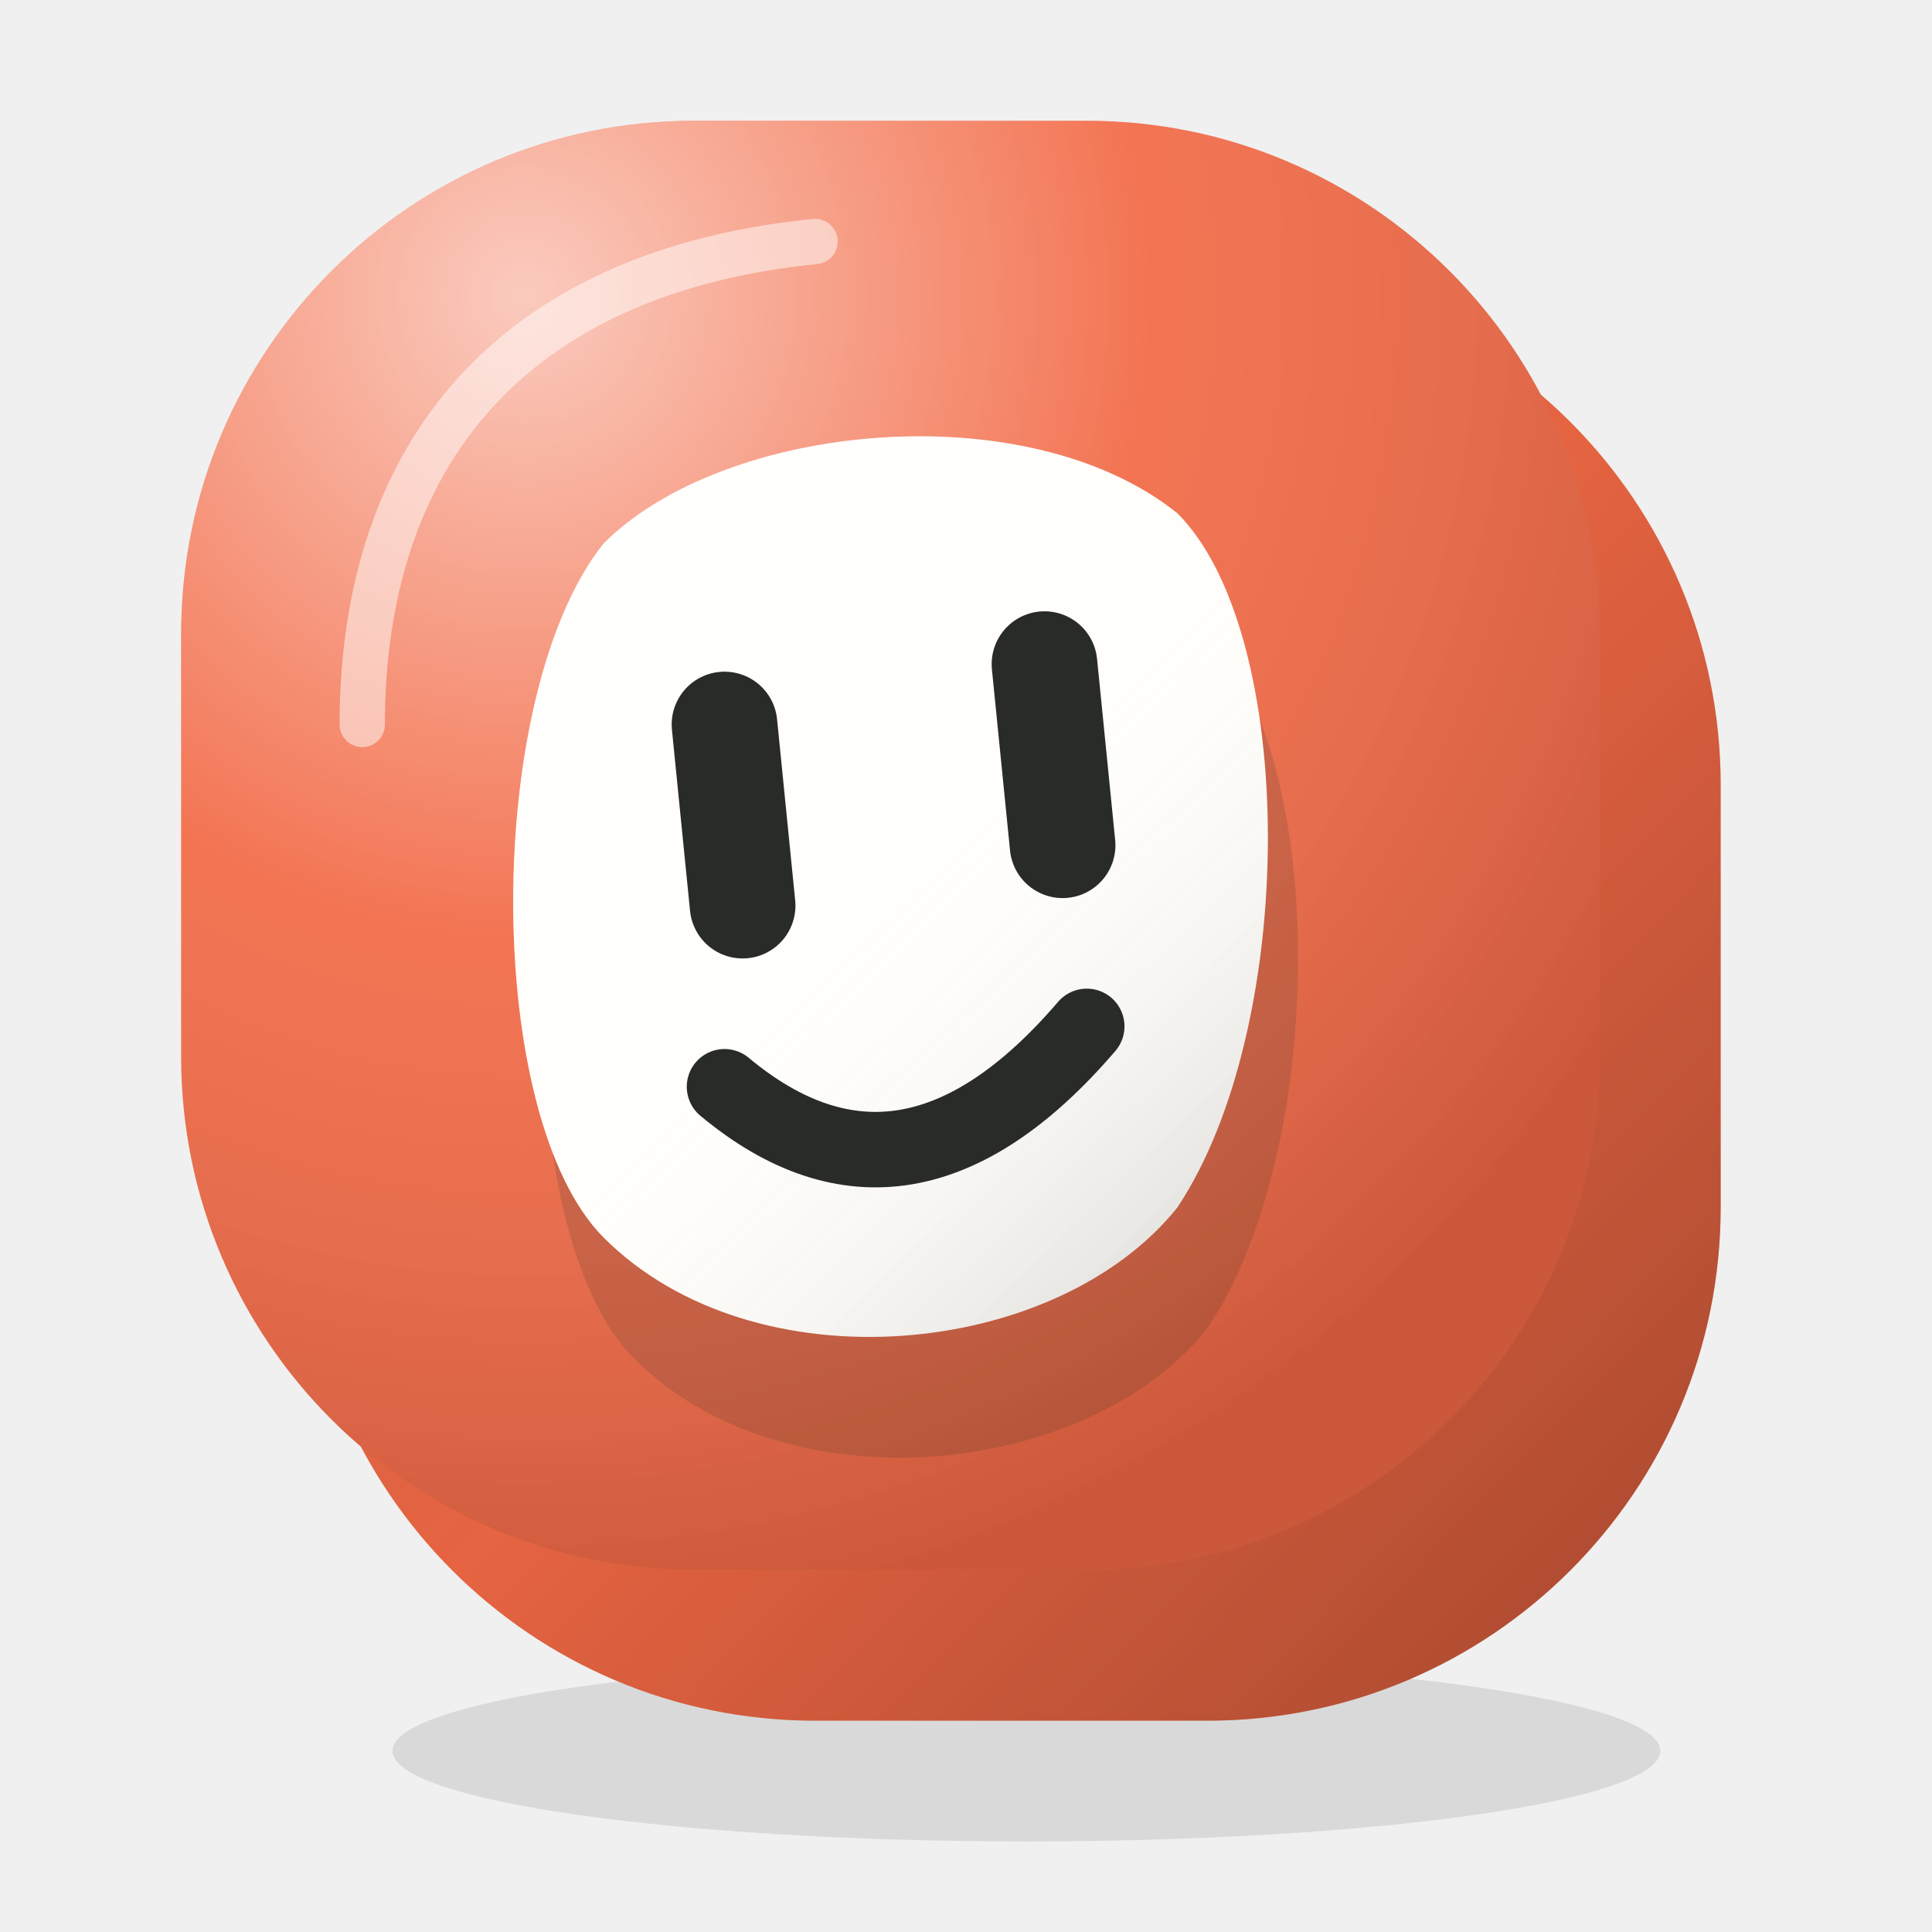
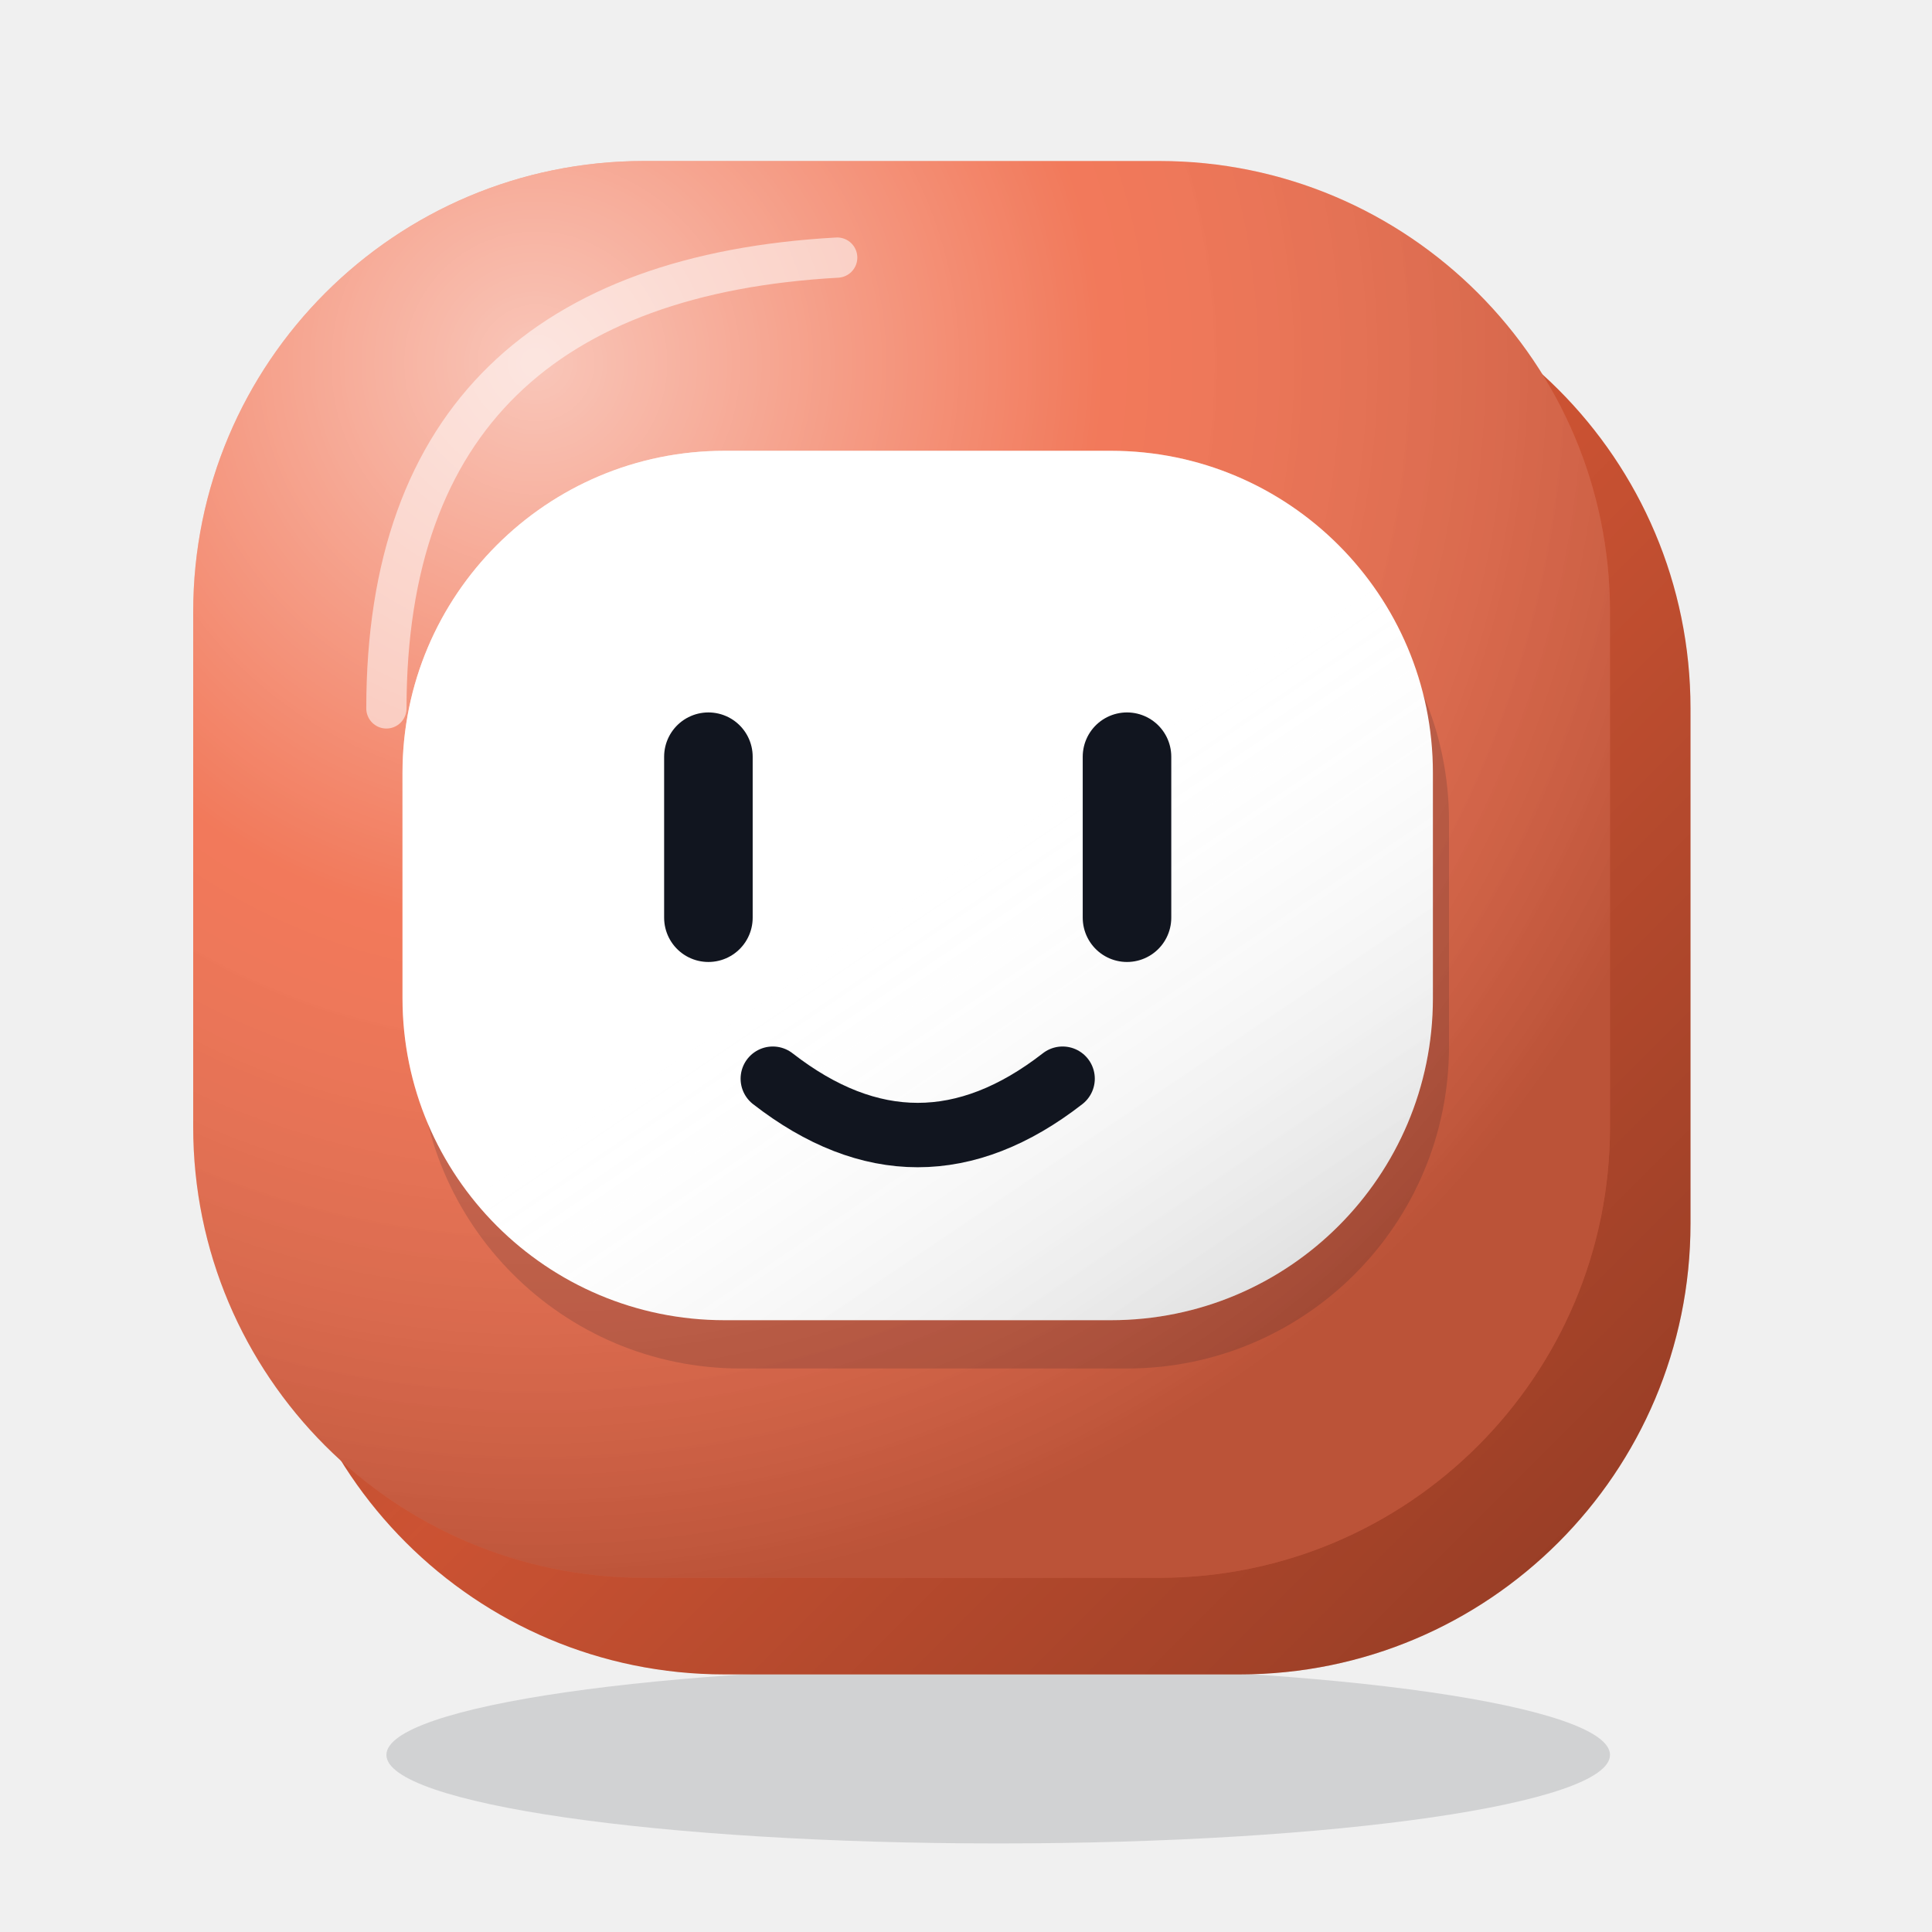
- <svg xmlns="http://www.w3.org/2000/svg" class="product-mark" viewBox="0 0 64 64">
-   <style>.mark-body,.mark-edge{fill:#f26945}.mark-face{fill:#fffefa}.mark-features{stroke:#292b28}</style>
+ <svg xmlns="http://www.w3.org/2000/svg" viewBox="0 0 120 120">
  <defs>
-     <linearGradient id="odwyn-icon-edge" x1="0" y1="0" x2="1" y2="1">
-       <stop stop-color="#fff" stop-opacity=".3" />
-       <stop offset=".5" stop-color="#000" stop-opacity=".05" />
-       <stop offset="1" stop-color="#000" stop-opacity=".32" />
+     <linearGradient id="odwyn-edge" x1="0" y1="0" x2="1" y2="1">
+       <stop offset="0" stop-color="#ffffff" stop-opacity="0.45" />
+       <stop offset="0.5" stop-color="#000000" stop-opacity="0.06" />
+       <stop offset="1" stop-color="#000000" stop-opacity="0.34" />
    </linearGradient>
-     <radialGradient id="odwyn-icon-light" cx="24%" cy="12%" r="92%">
-       <stop stop-color="#fff" stop-opacity=".65" />
-       <stop offset=".48" stop-color="#fff" stop-opacity=".08" />
-       <stop offset="1" stop-color="#000" stop-opacity=".16" />
+     <radialGradient id="odwyn-light" cx="24%" cy="14%" r="88%">
+       <stop offset="0" stop-color="#ffffff" stop-opacity="0.62" />
+       <stop offset="0.46" stop-color="#ffffff" stop-opacity="0.1" />
+       <stop offset="1" stop-color="#000000" stop-opacity="0.22" />
    </radialGradient>
-     <linearGradient id="odwyn-icon-ceramic" x1="0" y1="0" x2=".8" y2="1">
-       <stop stop-color="#fff" stop-opacity=".8" />
-       <stop offset=".55" stop-color="#fff" stop-opacity="0" />
-       <stop offset="1" stop-color="#000" stop-opacity=".12" />
+     <linearGradient id="odwyn-ceramic" x1="0" y1="0" x2="0.8" y2="1">
+       <stop offset="0" stop-color="#ffffff" stop-opacity="0.72" />
+       <stop offset="0.55" stop-color="#ffffff" stop-opacity="0" />
+       <stop offset="1" stop-color="#000000" stop-opacity="0.12" />
    </linearGradient>
  </defs>
-   <ellipse cx="34" cy="58" rx="21" ry="3" fill="#292b28" opacity=".12" />
-   <rect class="mark-edge" x="10" y="9" width="47" height="48" rx="17" />
-   <rect x="10" y="9" width="47" height="48" rx="17" fill="url(#odwyn-icon-edge)" />
-   <rect class="mark-body" x="6" y="4" width="47" height="48" rx="17" />
-   <rect x="6" y="4" width="47" height="48" rx="17" fill="url(#odwyn-icon-light)" />
-   <path d="M12 24c0-9 5-15 15-16" fill="none" stroke="#fff" stroke-opacity=".5" stroke-width="1.5" stroke-linecap="round" />
-   <path d="M20 20c4-4 14-5 19-1 4 4 4 17 0 23-4 5-14 6-19 1-4-4-4-18 0-23Z" fill="#292b28" opacity=".16" transform="translate(1 2)" />
-   <path class="mark-face" d="M20 18c4-4 14-5 19-1 4 4 4 17 0 23-4 5-14 6-19 1-4-4-4-18 0-23Z" />
-   <path d="M20 18c4-4 14-5 19-1 4 4 4 17 0 23-4 5-14 6-19 1-4-4-4-18 0-23Z" fill="url(#odwyn-icon-ceramic)" />
-   <g class="mark-features" fill="none" stroke-linecap="round">
-     <path d="m24 24 .6 6m10-8 .6 6" stroke-width="3.5" />
-     <path d="M24 36q6 5 12-2" stroke-width="2.5" />
+   <ellipse cx="62" cy="109" rx="38" ry="5.5" fill="#11151f" opacity="0.14" />
+   <rect class="mark-edge" x="17" y="16" width="88" height="88" rx="28" fill="#d95836" />
+   <rect x="17" y="16" width="88" height="88" rx="28" fill="url(#odwyn-edge)" />
+   <rect class="mark-body" x="12" y="10" width="88" height="88" rx="28" fill="#f06a48" />
+   <rect x="12" y="10" width="88" height="88" rx="28" fill="url(#odwyn-light)" />
+   <path d="M24 44 C24 26 34 17 52 16" fill="none" stroke="#ffffff" stroke-opacity="0.55" stroke-width="2.5" stroke-linecap="round" />
+   <rect x="25" y="28" width="64" height="54" rx="20" fill="#11151f" opacity="0.16" transform="translate(1 3)" />
+   <rect class="mark-face" x="25" y="28" width="64" height="54" rx="20" fill="#ffffff" />
+   <rect x="25" y="28" width="64" height="54" rx="20" fill="url(#odwyn-ceramic)" />
+   <g class="mark-features" fill="none" stroke="#11151f" stroke-linecap="round" stroke-linejoin="round">
+     <path d="M44 47v10M70 47v10" stroke-width="5.5" />
+     <path d="M48 67q9 7 18 0" stroke-width="4" />
  </g>
</svg>
